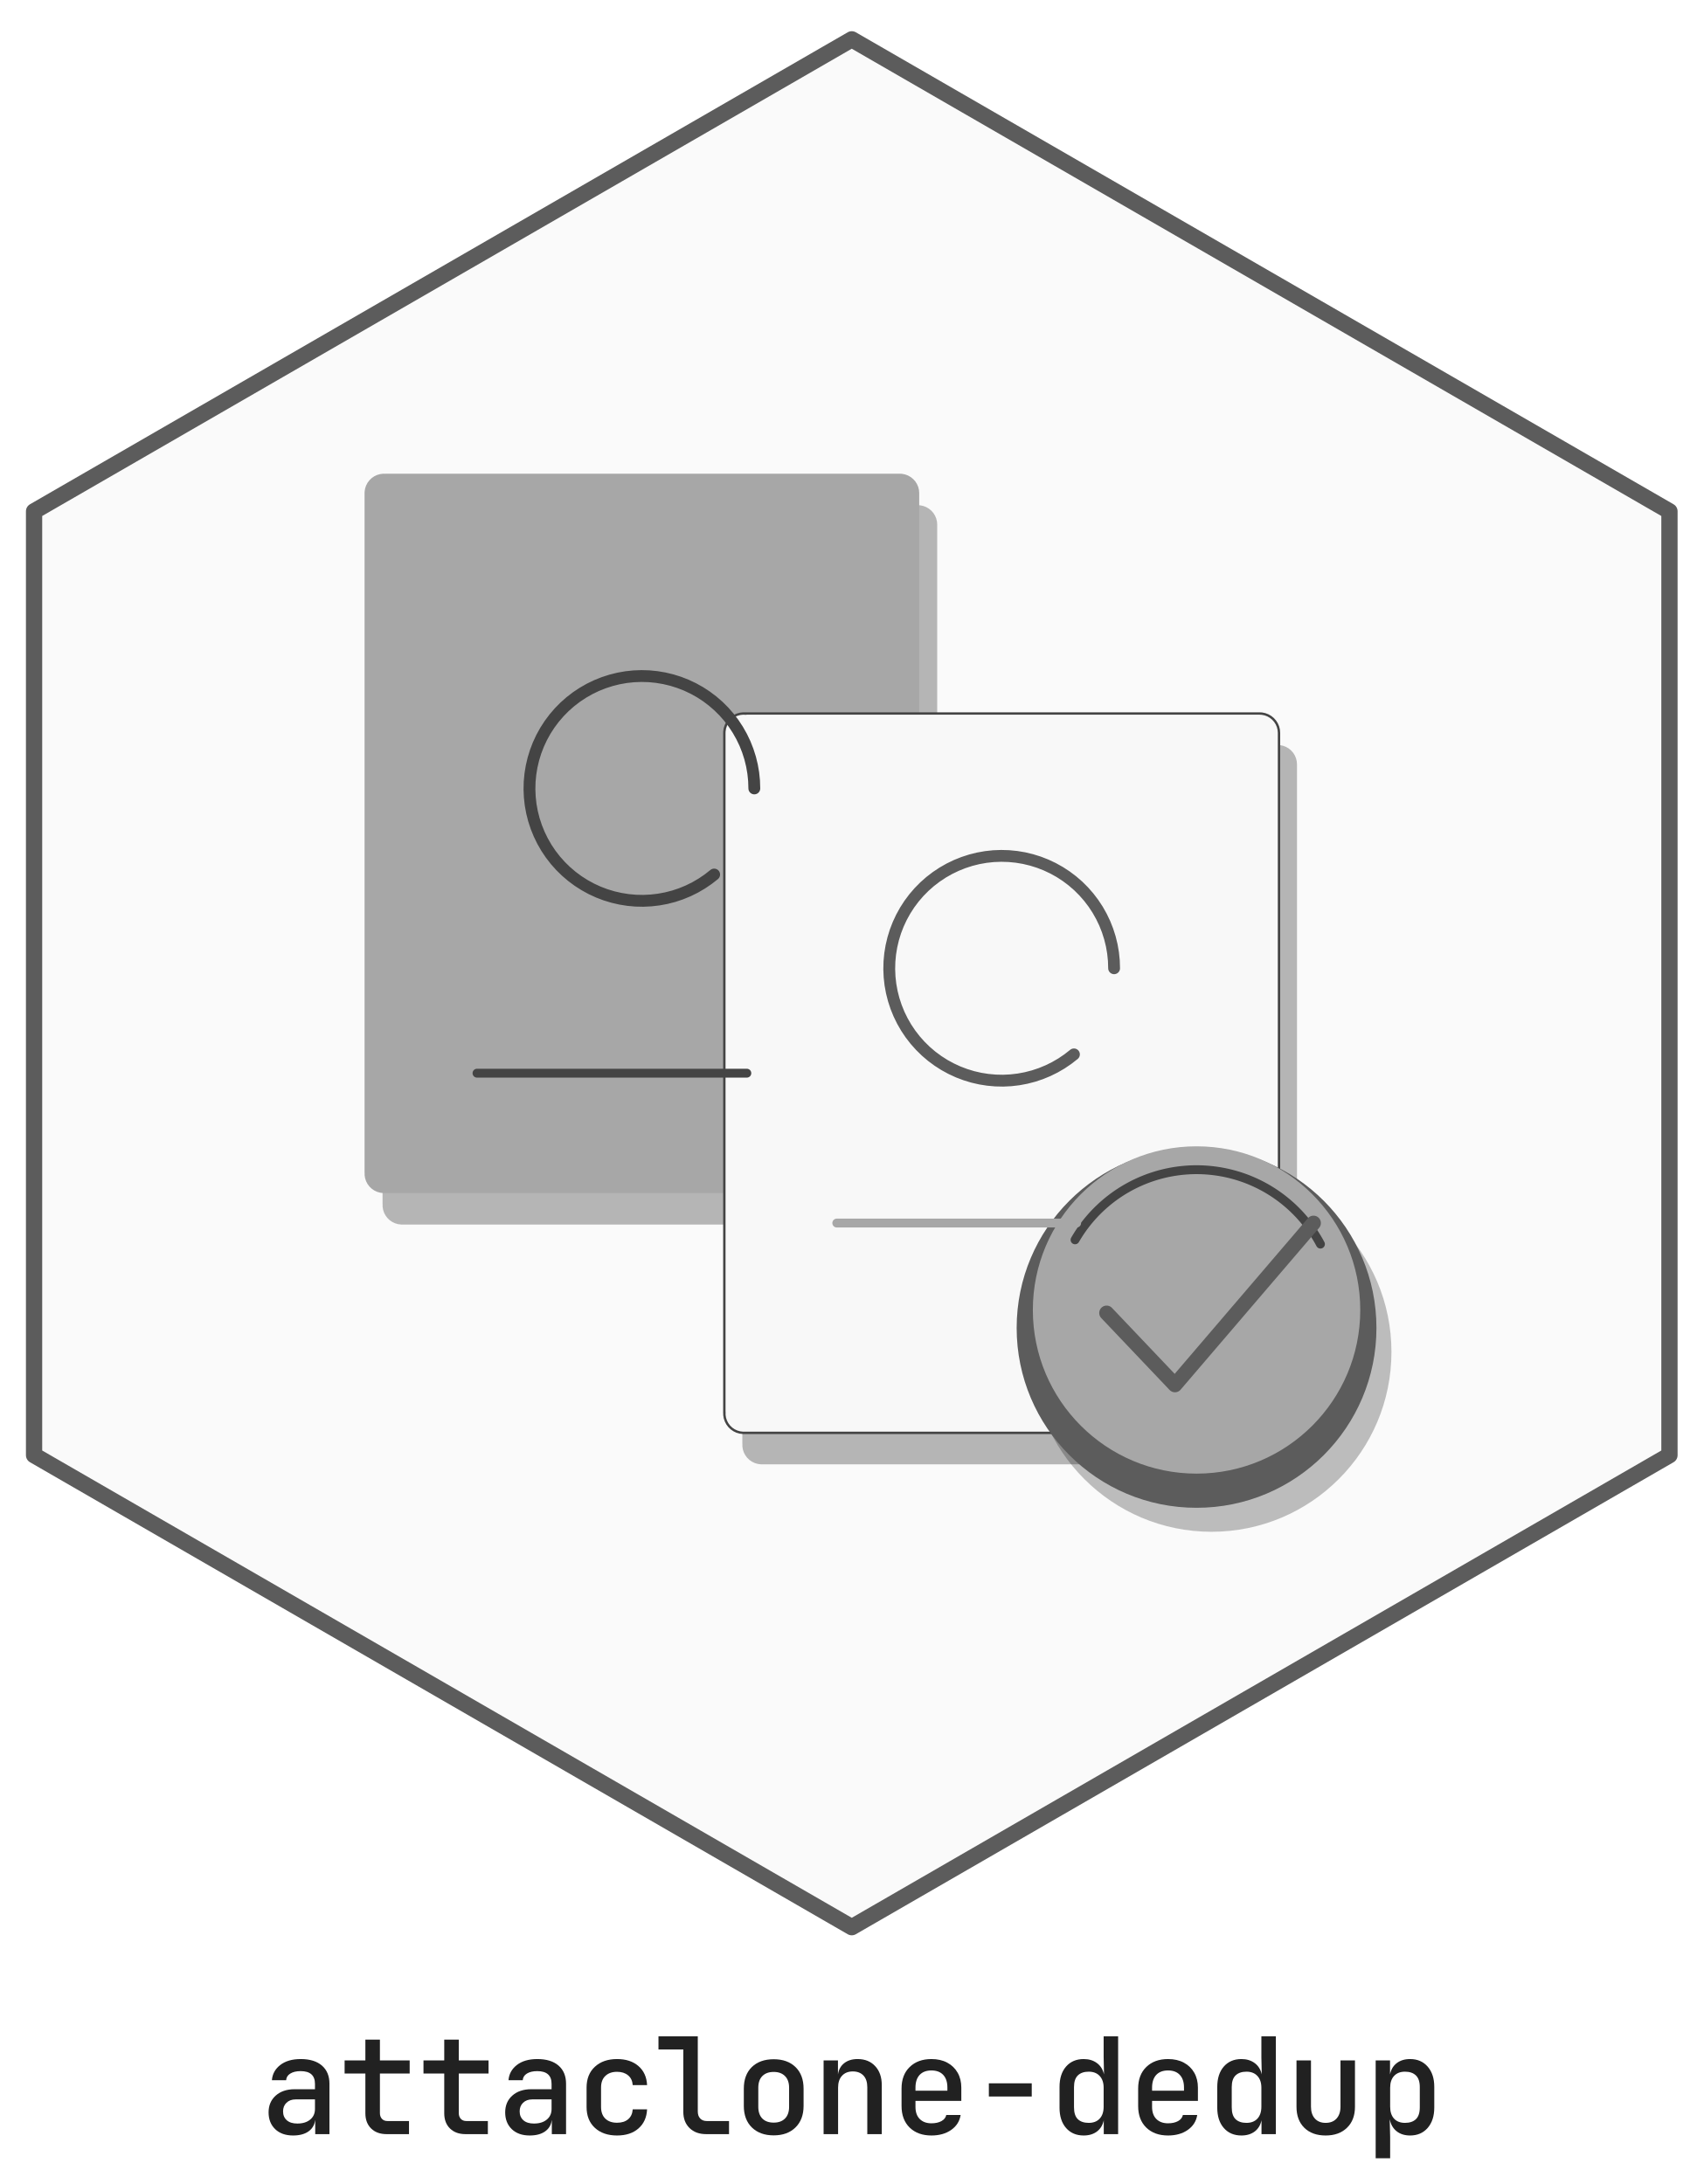
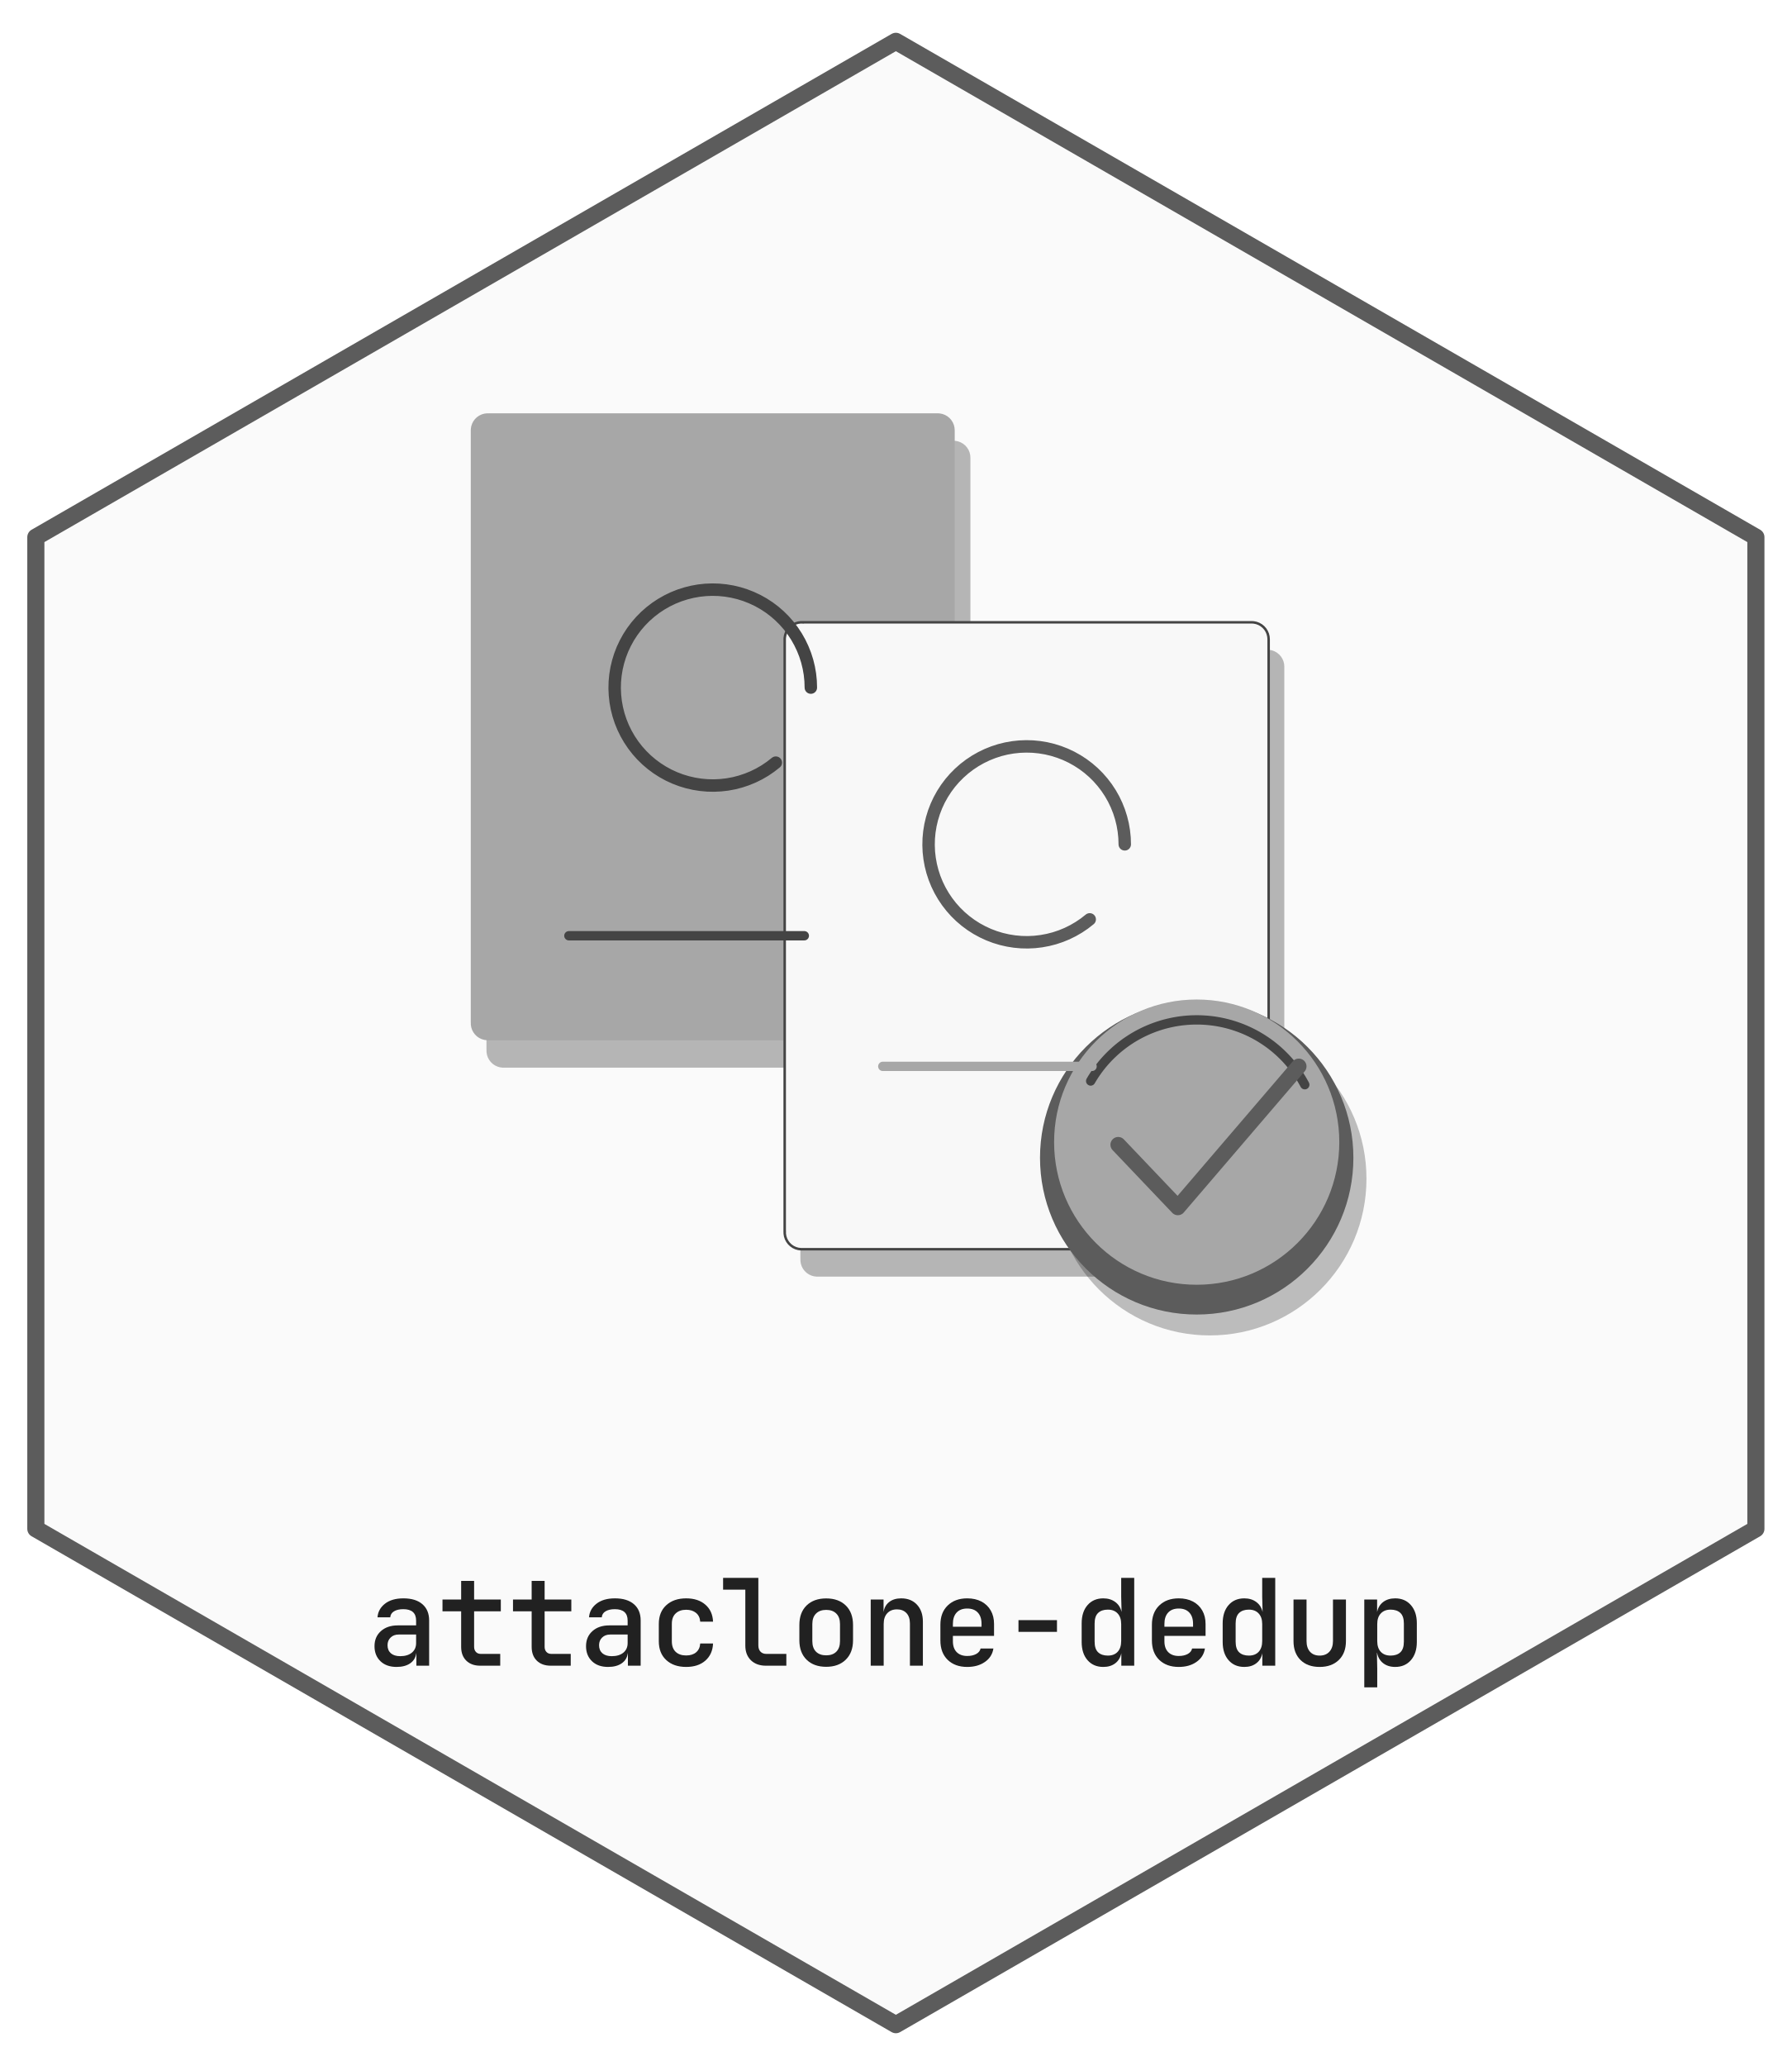
- <svg xmlns="http://www.w3.org/2000/svg" xmlns:xlink="http://www.w3.org/1999/xlink" width="432pt" height="554pt" viewBox="0 0 432 554">
+ <svg xmlns="http://www.w3.org/2000/svg" xmlns:xlink="http://www.w3.org/1999/xlink" width="432pt" height="498pt" viewBox="0 0 432 498">
  <defs>
    <g>
      <g id="glyph-0-0">
-         <path d="M 8.328 0.344 C 6.422 0.344 4.906 -0.191 3.781 -1.266 C 2.664 -2.348 2.109 -3.766 2.109 -5.516 C 2.109 -7.273 2.707 -8.691 3.906 -9.766 C 5.113 -10.848 6.711 -11.391 8.703 -11.391 L 13.875 -11.391 L 13.875 -12.75 C 13.875 -14.906 12.66 -15.984 10.234 -15.984 C 9.148 -15.984 8.273 -15.773 7.609 -15.359 C 6.953 -14.953 6.602 -14.391 6.562 -13.672 L 2.953 -13.672 C 3.066 -15.234 3.77 -16.52 5.062 -17.531 C 6.352 -18.539 8.086 -19.047 10.266 -19.047 C 12.578 -19.047 14.367 -18.492 15.641 -17.391 C 16.91 -16.285 17.547 -14.75 17.547 -12.781 L 17.547 0 L 13.938 0 L 13.938 -3.5 L 13.906 -3.5 C 13.75 -2.301 13.18 -1.359 12.203 -0.672 C 11.234 0.004 9.941 0.344 8.328 0.344 Z M 9.391 -2.688 C 10.766 -2.688 11.852 -3.02 12.656 -3.688 C 13.469 -4.352 13.875 -5.254 13.875 -6.391 L 13.875 -8.812 L 8.969 -8.812 C 8 -8.812 7.223 -8.523 6.641 -7.953 C 6.066 -7.391 5.781 -6.664 5.781 -5.781 C 5.781 -4.832 6.098 -4.078 6.734 -3.516 C 7.367 -2.961 8.254 -2.688 9.391 -2.688 Z M 9.391 -2.688 " />
+         <path d="M 7.109 0.297 C 5.484 0.297 4.191 -0.16 3.234 -1.078 C 2.273 -2.004 1.797 -3.211 1.797 -4.703 C 1.797 -6.203 2.305 -7.41 3.328 -8.328 C 4.359 -9.254 5.723 -9.719 7.422 -9.719 L 11.828 -9.719 L 11.828 -10.875 C 11.828 -12.707 10.797 -13.625 8.734 -13.625 C 7.805 -13.625 7.062 -13.453 6.5 -13.109 C 5.938 -12.766 5.633 -12.281 5.594 -11.656 L 2.516 -11.656 C 2.617 -12.988 3.219 -14.082 4.312 -14.938 C 5.414 -15.801 6.898 -16.234 8.766 -16.234 C 10.734 -16.234 12.258 -15.766 13.344 -14.828 C 14.426 -13.891 14.969 -12.582 14.969 -10.906 L 14.969 0 L 11.891 0 L 11.891 -2.984 L 11.859 -2.984 C 11.723 -1.961 11.238 -1.16 10.406 -0.578 C 9.57 0.004 8.473 0.297 7.109 0.297 Z M 8 -2.297 C 9.176 -2.297 10.109 -2.578 10.797 -3.141 C 11.484 -3.711 11.828 -4.484 11.828 -5.453 L 11.828 -7.516 L 7.656 -7.516 C 6.82 -7.516 6.16 -7.27 5.672 -6.781 C 5.18 -6.301 4.938 -5.688 4.938 -4.938 C 4.938 -4.125 5.203 -3.477 5.734 -3 C 6.273 -2.531 7.031 -2.297 8 -2.297 Z M 8 -2.297 " />
      </g>
      <g id="glyph-0-1">
-         <path d="M 12.062 0 C 10.414 0 9.102 -0.473 8.125 -1.422 C 7.145 -2.379 6.656 -3.672 6.656 -5.297 L 6.656 -15.375 L 1.391 -15.375 L 1.391 -18.703 L 6.656 -18.703 L 6.656 -23.969 L 10.344 -23.969 L 10.344 -18.703 L 17.891 -18.703 L 17.891 -15.375 L 10.344 -15.375 L 10.344 -5.344 C 10.344 -4.75 10.508 -4.266 10.844 -3.891 C 11.188 -3.516 11.648 -3.328 12.234 -3.328 L 17.719 -3.328 L 17.719 0 Z M 12.062 0 " />
+         <path d="M 10.297 0 C 8.879 0 7.754 -0.406 6.922 -1.219 C 6.098 -2.031 5.688 -3.133 5.688 -4.531 L 5.688 -13.109 L 1.188 -13.109 L 1.188 -15.953 L 5.688 -15.953 L 5.688 -20.438 L 8.812 -20.438 L 8.812 -15.953 L 15.25 -15.953 L 15.25 -13.109 L 8.812 -13.109 L 8.812 -4.547 C 8.812 -4.047 8.957 -3.633 9.25 -3.312 C 9.539 -3 9.938 -2.844 10.438 -2.844 L 15.109 -2.844 L 15.109 0 Z M 10.297 0 " />
      </g>
      <g id="glyph-0-2">
-         <path d="M 10.469 0.344 C 8.133 0.344 6.266 -0.301 4.859 -1.594 C 3.453 -2.883 2.75 -4.656 2.75 -6.906 L 2.75 -11.797 C 2.75 -14.035 3.453 -15.801 4.859 -17.094 C 6.266 -18.395 8.133 -19.047 10.469 -19.047 C 12.738 -19.047 14.551 -18.453 15.906 -17.266 C 17.27 -16.086 18 -14.477 18.094 -12.438 L 14.453 -12.438 C 14.379 -13.508 13.984 -14.336 13.266 -14.922 C 12.555 -15.516 11.625 -15.812 10.469 -15.812 C 9.227 -15.812 8.242 -15.461 7.516 -14.766 C 6.785 -14.078 6.422 -13.098 6.422 -11.828 L 6.422 -6.906 C 6.422 -5.613 6.785 -4.617 7.516 -3.922 C 8.242 -3.234 9.227 -2.891 10.469 -2.891 C 11.645 -2.891 12.582 -3.18 13.281 -3.766 C 13.988 -4.359 14.379 -5.203 14.453 -6.297 L 18.094 -6.297 C 18 -4.254 17.27 -2.633 15.906 -1.438 C 14.551 -0.25 12.738 0.344 10.469 0.344 Z M 10.469 0.344 " />
+         <path d="M 8.938 0.297 C 6.938 0.297 5.336 -0.254 4.141 -1.359 C 2.941 -2.461 2.344 -3.973 2.344 -5.891 L 2.344 -10.062 C 2.344 -11.977 2.941 -13.484 4.141 -14.578 C 5.336 -15.68 6.938 -16.234 8.938 -16.234 C 10.863 -16.234 12.406 -15.727 13.562 -14.719 C 14.727 -13.719 15.348 -12.348 15.422 -10.609 L 12.328 -10.609 C 12.266 -11.523 11.926 -12.234 11.312 -12.734 C 10.707 -13.234 9.914 -13.484 8.938 -13.484 C 7.875 -13.484 7.031 -13.188 6.406 -12.594 C 5.789 -12.008 5.484 -11.176 5.484 -10.094 L 5.484 -5.891 C 5.484 -4.785 5.789 -3.938 6.406 -3.344 C 7.031 -2.758 7.875 -2.469 8.938 -2.469 C 9.938 -2.469 10.734 -2.719 11.328 -3.219 C 11.93 -3.719 12.266 -4.43 12.328 -5.359 L 15.422 -5.359 C 15.348 -3.617 14.727 -2.238 13.562 -1.219 C 12.406 -0.207 10.863 0.297 8.938 0.297 Z M 8.938 0.297 " />
      </g>
      <g id="glyph-0-3">
-         <path d="M 13.094 0 C 11.32 0 9.91 -0.516 8.859 -1.547 C 7.805 -2.578 7.281 -3.953 7.281 -5.672 L 7.281 -21.484 L 0.984 -21.484 L 0.984 -24.812 L 10.953 -24.812 L 10.953 -5.75 C 10.953 -5 11.156 -4.406 11.562 -3.969 C 11.969 -3.539 12.52 -3.328 13.219 -3.328 L 18.875 -3.328 L 18.875 0 Z M 13.094 0 " />
+         <path d="M 11.172 0 C 9.66 0 8.453 -0.438 7.547 -1.312 C 6.648 -2.195 6.203 -3.375 6.203 -4.844 L 6.203 -18.328 L 0.844 -18.328 L 0.844 -21.172 L 9.344 -21.172 L 9.344 -4.906 C 9.344 -4.258 9.516 -3.754 9.859 -3.391 C 10.203 -3.023 10.676 -2.844 11.281 -2.844 L 16.094 -2.844 L 16.094 0 Z M 11.172 0 " />
      </g>
      <g id="glyph-0-4">
-         <path d="M 10.203 0.312 C 7.891 0.312 6.047 -0.352 4.672 -1.688 C 3.305 -3.031 2.625 -4.859 2.625 -7.172 L 2.625 -11.531 C 2.625 -13.863 3.301 -15.691 4.656 -17.016 C 6.02 -18.336 7.867 -19 10.203 -19 C 12.535 -19 14.379 -18.336 15.734 -17.016 C 17.098 -15.691 17.781 -13.863 17.781 -11.531 L 17.781 -7.172 C 17.781 -4.859 17.094 -3.031 15.719 -1.688 C 14.352 -0.352 12.516 0.312 10.203 0.312 Z M 10.203 -2.922 C 11.422 -2.922 12.375 -3.266 13.062 -3.953 C 13.758 -4.648 14.109 -5.645 14.109 -6.938 L 14.109 -11.766 C 14.109 -13.055 13.758 -14.047 13.062 -14.734 C 12.375 -15.43 11.422 -15.781 10.203 -15.781 C 8.973 -15.781 8.016 -15.43 7.328 -14.734 C 6.641 -14.047 6.297 -13.055 6.297 -11.766 L 6.297 -6.938 C 6.297 -5.645 6.641 -4.648 7.328 -3.953 C 8.016 -3.266 8.973 -2.922 10.203 -2.922 Z M 10.203 -2.922 " />
+         <path d="M 8.703 0.266 C 6.723 0.266 5.148 -0.301 3.984 -1.438 C 2.816 -2.582 2.234 -4.145 2.234 -6.125 L 2.234 -9.828 C 2.234 -11.816 2.812 -13.379 3.969 -14.516 C 5.133 -15.648 6.711 -16.219 8.703 -16.219 C 10.691 -16.219 12.266 -15.648 13.422 -14.516 C 14.586 -13.379 15.172 -11.816 15.172 -9.828 L 15.172 -6.125 C 15.172 -4.145 14.582 -2.582 13.406 -1.438 C 12.238 -0.301 10.672 0.266 8.703 0.266 Z M 8.703 -2.5 C 9.742 -2.5 10.555 -2.789 11.141 -3.375 C 11.734 -3.969 12.031 -4.816 12.031 -5.922 L 12.031 -10.031 C 12.031 -11.133 11.734 -11.977 11.141 -12.562 C 10.555 -13.156 9.742 -13.453 8.703 -13.453 C 7.66 -13.453 6.844 -13.156 6.25 -12.562 C 5.656 -11.977 5.359 -11.133 5.359 -10.031 L 5.359 -5.922 C 5.359 -4.816 5.656 -3.969 6.25 -3.375 C 6.844 -2.789 7.66 -2.5 8.703 -2.5 Z M 8.703 -2.5 " />
      </g>
      <g id="glyph-0-5">
-         <path d="M 2.859 0 L 2.859 -18.703 L 6.5 -18.703 L 6.5 -15.125 C 6.676 -16.352 7.203 -17.312 8.078 -18 C 8.953 -18.695 10.086 -19.047 11.484 -19.047 C 13.348 -19.047 14.832 -18.445 15.938 -17.25 C 17.051 -16.062 17.609 -14.457 17.609 -12.438 L 17.609 0 L 13.938 0 L 13.938 -11.906 C 13.938 -13.195 13.609 -14.188 12.953 -14.875 C 12.297 -15.562 11.398 -15.906 10.266 -15.906 C 9.109 -15.906 8.195 -15.539 7.531 -14.812 C 6.863 -14.094 6.531 -13.086 6.531 -11.797 L 6.531 0 Z M 2.859 0 " />
+         <path d="M 2.438 0 L 2.438 -15.953 L 5.531 -15.953 L 5.531 -12.906 C 5.688 -13.945 6.133 -14.758 6.875 -15.344 C 7.625 -15.938 8.598 -16.234 9.797 -16.234 C 11.391 -16.234 12.656 -15.723 13.594 -14.703 C 14.539 -13.691 15.016 -12.328 15.016 -10.609 L 15.016 0 L 11.891 0 L 11.891 -10.156 C 11.891 -11.25 11.609 -12.094 11.047 -12.688 C 10.484 -13.281 9.723 -13.578 8.766 -13.578 C 7.773 -13.578 6.992 -13.266 6.422 -12.641 C 5.848 -12.023 5.562 -11.164 5.562 -10.062 L 5.562 0 Z M 2.438 0 " />
      </g>
      <g id="glyph-0-6">
-         <path d="M 10.203 0.344 C 7.91 0.344 6.07 -0.32 4.688 -1.656 C 3.312 -3 2.625 -4.828 2.625 -7.141 L 2.625 -11.562 C 2.625 -13.875 3.312 -15.695 4.688 -17.031 C 6.07 -18.375 7.91 -19.047 10.203 -19.047 C 11.742 -19.047 13.078 -18.742 14.203 -18.141 C 15.336 -17.535 16.219 -16.688 16.844 -15.594 C 17.469 -14.508 17.781 -13.242 17.781 -11.797 L 17.781 -8.438 L 6.156 -8.438 L 6.156 -6.906 C 6.156 -5.594 6.516 -4.57 7.234 -3.844 C 7.961 -3.113 8.953 -2.75 10.203 -2.75 C 11.223 -2.75 12.07 -2.938 12.75 -3.312 C 13.426 -3.688 13.832 -4.203 13.969 -4.859 L 17.609 -4.859 C 17.359 -3.273 16.555 -2.008 15.203 -1.062 C 13.859 -0.125 12.191 0.344 10.203 0.344 Z M 6.156 -11.797 L 6.156 -11.016 L 14.25 -11.016 L 14.25 -11.828 C 14.25 -13.211 13.895 -14.281 13.188 -15.031 C 12.488 -15.781 11.492 -16.156 10.203 -16.156 C 8.91 -16.156 7.91 -15.773 7.203 -15.016 C 6.504 -14.254 6.156 -13.18 6.156 -11.797 Z M 6.156 -11.797 " />
+         <path d="M 8.703 0.297 C 6.742 0.297 5.176 -0.27 4 -1.406 C 2.82 -2.551 2.234 -4.113 2.234 -6.094 L 2.234 -9.859 C 2.234 -11.828 2.82 -13.379 4 -14.516 C 5.176 -15.66 6.742 -16.234 8.703 -16.234 C 10.016 -16.234 11.156 -15.977 12.125 -15.469 C 13.094 -14.957 13.844 -14.238 14.375 -13.312 C 14.906 -12.383 15.172 -11.301 15.172 -10.062 L 15.172 -7.188 L 5.25 -7.188 L 5.25 -5.891 C 5.25 -4.766 5.555 -3.891 6.172 -3.266 C 6.797 -2.648 7.641 -2.344 8.703 -2.344 C 9.566 -2.344 10.289 -2.504 10.875 -2.828 C 11.457 -3.148 11.805 -3.586 11.922 -4.141 L 15.016 -4.141 C 14.805 -2.785 14.125 -1.707 12.969 -0.906 C 11.82 -0.102 10.398 0.297 8.703 0.297 Z M 5.25 -10.062 L 5.25 -9.391 L 12.156 -9.391 L 12.156 -10.094 C 12.156 -11.27 11.852 -12.176 11.25 -12.812 C 10.656 -13.457 9.805 -13.781 8.703 -13.781 C 7.598 -13.781 6.742 -13.453 6.141 -12.797 C 5.547 -12.148 5.25 -11.238 5.25 -10.062 Z M 5.25 -10.062 " />
      </g>
      <g id="glyph-0-7">
-         <path d="M 4.766 -9.547 L 4.766 -12.891 L 15.641 -12.891 L 15.641 -9.547 Z M 4.766 -9.547 " />
+         <path d="M 4.062 -8.156 L 4.062 -10.984 L 13.344 -10.984 L 13.344 -8.156 Z M 4.062 -8.156 " />
      </g>
      <g id="glyph-0-8">
-         <path d="M 8.812 0.344 C 6.945 0.344 5.457 -0.289 4.344 -1.562 C 3.238 -2.832 2.688 -4.547 2.688 -6.703 L 2.688 -11.969 C 2.688 -14.145 3.238 -15.867 4.344 -17.141 C 5.457 -18.41 6.945 -19.047 8.812 -19.047 C 10.145 -19.047 11.27 -18.703 12.188 -18.016 C 13.102 -17.336 13.695 -16.383 13.969 -15.156 L 13.875 -19.484 L 13.875 -24.812 L 17.547 -24.812 L 17.547 0 L 13.906 0 L 13.906 -3.531 C 13.656 -2.312 13.082 -1.359 12.188 -0.672 C 11.289 0.004 10.164 0.344 8.812 0.344 Z M 10.094 -2.859 C 11.27 -2.859 12.191 -3.211 12.859 -3.922 C 13.535 -4.641 13.875 -5.656 13.875 -6.969 L 13.875 -11.766 C 13.875 -13.055 13.535 -14.055 12.859 -14.766 C 12.191 -15.484 11.27 -15.844 10.094 -15.844 C 8.914 -15.844 8 -15.531 7.344 -14.906 C 6.688 -14.281 6.359 -13.289 6.359 -11.938 L 6.359 -6.797 C 6.359 -5.41 6.688 -4.406 7.344 -3.781 C 8 -3.164 8.914 -2.859 10.094 -2.859 Z M 10.094 -2.859 " />
+         <path d="M 7.516 0.297 C 5.93 0.297 4.664 -0.242 3.719 -1.328 C 2.77 -2.41 2.297 -3.875 2.297 -5.719 L 2.297 -10.203 C 2.297 -12.055 2.77 -13.523 3.719 -14.609 C 4.664 -15.691 5.93 -16.234 7.516 -16.234 C 8.648 -16.234 9.609 -15.941 10.391 -15.359 C 11.18 -14.785 11.691 -13.977 11.922 -12.938 L 11.828 -16.609 L 11.828 -21.172 L 14.969 -21.172 L 14.969 0 L 11.859 0 L 11.859 -3.016 C 11.648 -1.973 11.16 -1.16 10.391 -0.578 C 9.629 0.004 8.672 0.297 7.516 0.297 Z M 8.609 -2.438 C 9.617 -2.438 10.406 -2.738 10.969 -3.344 C 11.539 -3.957 11.828 -4.82 11.828 -5.938 L 11.828 -10.031 C 11.828 -11.133 11.539 -11.988 10.969 -12.594 C 10.406 -13.207 9.617 -13.516 8.609 -13.516 C 7.609 -13.516 6.828 -13.25 6.266 -12.719 C 5.703 -12.188 5.422 -11.336 5.422 -10.172 L 5.422 -5.797 C 5.422 -4.617 5.703 -3.766 6.266 -3.234 C 6.828 -2.703 7.609 -2.438 8.609 -2.438 Z M 8.609 -2.438 " />
      </g>
      <g id="glyph-0-9">
-         <path d="M 10.172 0.344 C 7.898 0.344 6.098 -0.305 4.766 -1.609 C 3.441 -2.91 2.781 -4.688 2.781 -6.938 L 2.781 -18.703 L 6.453 -18.703 L 6.453 -6.969 C 6.453 -5.695 6.781 -4.691 7.438 -3.953 C 8.102 -3.223 9.016 -2.859 10.172 -2.859 C 11.348 -2.859 12.27 -3.223 12.938 -3.953 C 13.602 -4.691 13.938 -5.695 13.938 -6.969 L 13.938 -18.703 L 17.609 -18.703 L 17.609 -6.938 C 17.609 -4.688 16.93 -2.91 15.578 -1.609 C 14.234 -0.305 12.43 0.344 10.172 0.344 Z M 10.172 0.344 " />
+         <path d="M 8.672 0.297 C 6.734 0.297 5.195 -0.258 4.062 -1.375 C 2.938 -2.488 2.375 -4.004 2.375 -5.922 L 2.375 -15.953 L 5.516 -15.953 L 5.516 -5.938 C 5.516 -4.863 5.789 -4.008 6.344 -3.375 C 6.906 -2.75 7.68 -2.438 8.672 -2.438 C 9.672 -2.438 10.457 -2.75 11.031 -3.375 C 11.602 -4.008 11.891 -4.863 11.891 -5.938 L 11.891 -15.953 L 15.016 -15.953 L 15.016 -5.922 C 15.016 -4.004 14.441 -2.488 13.297 -1.375 C 12.148 -0.258 10.609 0.297 8.672 0.297 Z M 8.672 0.297 " />
      </g>
      <g id="glyph-0-10">
-         <path d="M 2.859 6.125 L 2.859 -18.703 L 6.5 -18.703 L 6.5 -15.156 C 6.75 -16.383 7.316 -17.336 8.203 -18.016 C 9.098 -18.703 10.227 -19.047 11.594 -19.047 C 13.445 -19.047 14.93 -18.406 16.047 -17.125 C 17.16 -15.844 17.719 -14.133 17.719 -12 L 17.719 -6.734 C 17.719 -4.578 17.16 -2.859 16.047 -1.578 C 14.93 -0.297 13.445 0.344 11.594 0.344 C 10.227 0.344 9.094 -0.008 8.188 -0.719 C 7.281 -1.438 6.703 -2.422 6.453 -3.672 L 6.422 -3.672 L 6.531 0.781 L 6.531 6.125 Z M 10.297 -2.859 C 11.473 -2.859 12.391 -3.164 13.047 -3.781 C 13.711 -4.406 14.047 -5.41 14.047 -6.797 L 14.047 -11.938 C 14.047 -13.289 13.711 -14.281 13.047 -14.906 C 12.391 -15.531 11.473 -15.844 10.297 -15.844 C 9.117 -15.844 8.195 -15.484 7.531 -14.766 C 6.863 -14.055 6.531 -13.055 6.531 -11.766 L 6.531 -6.969 C 6.531 -5.656 6.863 -4.641 7.531 -3.922 C 8.195 -3.211 9.117 -2.859 10.297 -2.859 Z M 10.297 -2.859 " />
+         <path d="M 2.438 5.219 L 2.438 -15.953 L 5.531 -15.953 L 5.531 -12.938 C 5.75 -13.977 6.238 -14.785 7 -15.359 C 7.77 -15.941 8.734 -16.234 9.891 -16.234 C 11.473 -16.234 12.738 -15.688 13.688 -14.594 C 14.633 -13.508 15.109 -12.055 15.109 -10.234 L 15.109 -5.734 C 15.109 -3.898 14.633 -2.438 13.688 -1.344 C 12.738 -0.25 11.473 0.297 9.891 0.297 C 8.734 0.297 7.766 -0.004 6.984 -0.609 C 6.211 -1.223 5.723 -2.062 5.516 -3.125 L 5.484 -3.125 L 5.562 0.672 L 5.562 5.219 Z M 8.781 -2.438 C 9.789 -2.438 10.578 -2.703 11.141 -3.234 C 11.703 -3.766 11.984 -4.617 11.984 -5.797 L 11.984 -10.172 C 11.984 -11.336 11.703 -12.188 11.141 -12.719 C 10.578 -13.25 9.789 -13.516 8.781 -13.516 C 7.781 -13.516 6.992 -13.207 6.422 -12.594 C 5.848 -11.988 5.562 -11.133 5.562 -10.031 L 5.562 -5.938 C 5.562 -4.82 5.848 -3.957 6.422 -3.344 C 6.992 -2.738 7.781 -2.438 8.781 -2.438 Z M 8.781 -2.438 " />
      </g>
    </g>
  </defs>
-   <path fill-rule="nonzero" fill="rgb(98.039%, 98.039%, 98.039%)" fill-opacity="1" stroke-width="4.125" stroke-linecap="round" stroke-linejoin="round" stroke="rgb(36.078%, 36.078%, 36.078%)" stroke-opacity="1" stroke-miterlimit="10" d="M 216 9.977 L 423.359 129.695 L 423.359 369.133 L 216 488.855 L 8.641 369.133 L 8.641 129.695 Z M 216 9.977 " />
-   <path fill-rule="nonzero" fill="rgb(1.961%, 1.961%, 1.961%)" fill-opacity="0.278" d="M 101.934 310.621 L 232.746 310.621 L 232.547 310.617 L 233.34 310.586 L 234.117 310.426 L 234.855 310.145 L 235.543 309.75 L 236.156 309.25 L 236.684 308.656 L 237.105 307.984 L 237.414 307.258 L 237.605 306.488 L 237.668 305.699 L 237.668 133.066 L 237.605 132.277 L 237.414 131.508 L 237.105 130.781 L 236.684 130.109 L 236.156 129.516 L 235.543 129.016 L 234.855 128.621 L 234.117 128.34 L 233.34 128.18 L 232.746 128.145 L 101.934 128.145 L 102.527 128.18 L 101.734 128.148 L 100.949 128.242 L 100.188 128.465 L 99.473 128.805 L 98.82 129.254 L 98.246 129.805 L 97.773 130.438 L 97.402 131.137 L 97.152 131.891 L 97.027 132.672 L 97.012 133.066 L 97.012 305.699 L 97.027 305.301 L 97.027 306.094 L 97.152 306.875 L 97.402 307.629 L 97.773 308.328 L 98.246 308.961 L 98.82 309.512 L 99.473 309.961 L 100.188 310.301 L 100.949 310.523 L 101.734 310.617 Z M 101.934 310.621 " />
-   <path fill-rule="nonzero" fill="rgb(65.49%, 65.49%, 65.49%)" fill-opacity="1" d="M 97.371 302.637 L 228.184 302.637 L 227.984 302.633 L 228.777 302.602 L 229.555 302.441 L 230.293 302.164 L 230.98 301.766 L 231.594 301.266 L 232.121 300.672 L 232.543 300.004 L 232.855 299.273 L 233.043 298.504 L 233.105 297.715 L 233.105 125.086 L 233.043 124.293 L 232.855 123.523 L 232.543 122.797 L 232.121 122.125 L 231.594 121.535 L 230.98 121.031 L 230.293 120.637 L 229.555 120.355 L 228.777 120.195 L 228.184 120.16 L 97.371 120.16 L 97.965 120.195 L 97.172 120.164 L 96.387 120.262 L 95.625 120.48 L 94.91 120.82 L 94.258 121.27 L 93.688 121.82 L 93.211 122.453 L 92.844 123.156 L 92.59 123.906 L 92.465 124.688 L 92.449 125.086 L 92.449 297.715 L 92.465 297.32 L 92.465 298.109 L 92.59 298.895 L 92.844 299.645 L 93.211 300.348 L 93.688 300.98 L 94.258 301.527 L 94.91 301.977 L 95.625 302.316 L 96.387 302.539 L 97.172 302.633 Z M 97.371 302.637 " />
-   <path fill-rule="nonzero" fill="rgb(1.961%, 1.961%, 1.961%)" fill-opacity="0.278" d="M 193.172 371.445 L 323.984 371.445 L 323.785 371.441 L 324.578 371.41 L 325.355 371.254 L 326.094 370.973 L 326.781 370.574 L 327.395 370.074 L 327.922 369.48 L 328.344 368.812 L 328.652 368.082 L 328.844 367.312 L 328.906 366.523 L 328.906 193.895 L 328.844 193.102 L 328.652 192.332 L 328.344 191.605 L 327.922 190.934 L 327.395 190.344 L 326.781 189.84 L 326.094 189.445 L 325.355 189.164 L 324.578 189.004 L 323.984 188.969 L 193.172 188.969 L 193.766 189.004 L 192.973 188.973 L 192.188 189.07 L 191.426 189.289 L 190.711 189.629 L 190.059 190.078 L 189.488 190.629 L 189.012 191.262 L 188.641 191.965 L 188.391 192.715 L 188.266 193.496 L 188.25 193.895 L 188.25 366.523 L 188.266 366.129 L 188.266 366.918 L 188.391 367.703 L 188.641 368.453 L 189.012 369.156 L 189.488 369.789 L 190.059 370.336 L 190.711 370.789 L 191.426 371.125 L 192.188 371.348 L 192.973 371.441 Z M 193.172 371.445 " />
-   <path fill-rule="nonzero" fill="rgb(97.255%, 97.255%, 97.255%)" fill-opacity="1" stroke-width="0.6" stroke-linecap="round" stroke-linejoin="round" stroke="rgb(26.667%, 26.667%, 26.667%)" stroke-opacity="1" stroke-miterlimit="10" d="M 188.609 363.465 L 319.422 363.465 L 319.223 363.461 L 320.016 363.426 L 320.793 363.27 L 321.531 362.988 L 322.219 362.594 L 322.832 362.09 L 323.359 361.496 L 323.781 360.828 L 324.094 360.098 L 324.281 359.328 L 324.344 358.539 L 324.344 185.91 L 324.281 185.121 L 324.094 184.352 L 323.781 183.621 L 323.359 182.953 L 322.832 182.359 L 322.219 181.859 L 321.531 181.461 L 320.793 181.18 L 320.016 181.023 L 319.422 180.988 L 188.609 180.988 L 189.203 181.023 L 188.41 180.992 L 187.625 181.086 L 186.863 181.305 L 186.148 181.645 L 185.496 182.098 L 184.926 182.645 L 184.449 183.277 L 184.082 183.98 L 183.828 184.73 L 183.703 185.512 L 183.688 185.91 L 183.688 358.539 L 183.703 358.145 L 183.703 358.938 L 183.828 359.719 L 184.082 360.469 L 184.449 361.172 L 184.926 361.805 L 185.496 362.355 L 186.148 362.805 L 186.863 363.145 L 187.625 363.363 L 188.41 363.461 Z M 188.609 363.465 " />
-   <path fill="none" stroke-width="3" stroke-linecap="round" stroke-linejoin="round" stroke="rgb(26.667%, 26.667%, 26.667%)" stroke-opacity="1" stroke-miterlimit="10" d="M 191.289 199.996 L 191.223 198.043 L 191.023 196.102 L 190.691 194.176 L 190.227 192.281 L 189.633 190.422 L 188.918 188.605 L 188.074 186.844 L 187.117 185.145 L 186.043 183.512 L 184.859 181.957 L 183.574 180.488 L 182.191 179.113 L 180.715 177.832 L 179.156 176.656 L 177.523 175.59 L 175.816 174.641 L 174.051 173.805 L 172.234 173.098 L 170.371 172.512 L 168.473 172.059 L 166.547 171.734 L 164.602 171.539 L 162.652 171.484 L 160.699 171.559 L 158.758 171.766 L 156.836 172.109 L 154.941 172.582 L 153.086 173.18 L 151.273 173.906 L 149.516 174.754 L 147.82 175.723 L 146.191 176.801 L 144.645 177.992 L 143.18 179.285 L 141.809 180.676 L 140.535 182.156 L 139.367 183.719 L 138.309 185.359 L 137.363 187.066 L 136.539 188.836 L 135.836 190.66 L 135.262 192.523 L 134.816 194.426 L 134.5 196.352 L 134.316 198.293 L 134.266 200.246 L 134.352 202.195 L 134.566 204.137 L 134.918 206.059 L 135.398 207.949 L 136.008 209.805 L 136.742 211.613 L 137.598 213.367 L 138.57 215.062 L 139.66 216.684 L 140.855 218.227 L 142.156 219.684 L 143.551 221.047 L 145.035 222.312 L 146.605 223.477 L 148.25 224.527 L 149.961 225.465 L 151.734 226.281 L 153.559 226.977 L 155.43 227.543 L 157.332 227.98 L 159.258 228.289 L 161.203 228.465 L 163.156 228.504 L 165.105 228.41 L 167.043 228.184 L 168.965 227.828 L 170.855 227.34 L 172.707 226.723 L 174.512 225.98 L 176.262 225.117 L 177.949 224.133 L 179.566 223.039 L 181.105 221.836 " />
-   <path fill="none" stroke-width="3" stroke-linecap="round" stroke-linejoin="round" stroke="rgb(36.078%, 36.078%, 36.078%)" stroke-opacity="1" stroke-miterlimit="10" d="M 282.527 245.613 L 282.461 243.664 L 282.262 241.719 L 281.93 239.797 L 281.465 237.898 L 280.871 236.039 L 280.156 234.223 L 279.312 232.461 L 278.355 230.762 L 277.281 229.133 L 276.098 227.578 L 274.812 226.109 L 273.43 224.73 L 271.953 223.453 L 270.395 222.277 L 268.762 221.211 L 267.055 220.258 L 265.289 219.426 L 263.473 218.715 L 261.609 218.133 L 259.711 217.676 L 257.785 217.352 L 255.84 217.16 L 253.891 217.102 L 251.938 217.176 L 249.996 217.387 L 248.074 217.727 L 246.18 218.199 L 244.324 218.801 L 242.512 219.527 L 240.754 220.375 L 239.059 221.34 L 237.43 222.422 L 235.883 223.609 L 234.418 224.902 L 233.047 226.293 L 231.773 227.773 L 230.605 229.336 L 229.547 230.977 L 228.602 232.688 L 227.777 234.457 L 227.074 236.277 L 226.5 238.145 L 226.055 240.043 L 225.738 241.969 L 225.555 243.914 L 225.504 245.867 L 225.59 247.816 L 225.805 249.758 L 226.156 251.676 L 226.637 253.57 L 227.246 255.426 L 227.98 257.234 L 228.836 258.988 L 229.809 260.68 L 230.898 262.301 L 232.094 263.844 L 233.395 265.301 L 234.789 266.668 L 236.273 267.934 L 237.844 269.094 L 239.488 270.148 L 241.199 271.082 L 242.973 271.902 L 244.801 272.594 L 246.668 273.164 L 248.57 273.602 L 250.496 273.906 L 252.441 274.082 L 254.395 274.125 L 256.344 274.031 L 258.285 273.805 L 260.203 273.445 L 262.094 272.957 L 263.945 272.34 L 265.75 271.598 L 267.5 270.734 L 269.188 269.754 L 270.805 268.656 L 272.344 267.457 " />
-   <path fill-rule="nonzero" fill="rgb(1.961%, 1.961%, 1.961%)" fill-opacity="0.251" d="M 352.859 342.934 C 352.859 368.129 332.434 388.555 307.238 388.555 C 282.043 388.555 261.621 368.129 261.621 342.934 C 261.621 317.738 282.043 297.316 307.238 297.316 C 332.434 297.316 352.859 317.738 352.859 342.934 " />
-   <path fill-rule="nonzero" fill="rgb(36.078%, 36.078%, 36.078%)" fill-opacity="1" d="M 349.055 336.852 C 349.055 362.047 328.633 382.473 303.438 382.473 C 278.242 382.473 257.816 362.047 257.816 336.852 C 257.816 311.656 278.242 291.234 303.438 291.234 C 328.633 291.234 349.055 311.656 349.055 336.852 " />
-   <path fill-rule="nonzero" fill="rgb(65.49%, 65.49%, 65.49%)" fill-opacity="1" d="M 344.949 332.289 C 344.949 355.219 326.363 373.805 303.438 373.805 C 280.508 373.805 261.922 355.219 261.922 332.289 C 261.922 309.363 280.508 290.777 303.438 290.777 C 326.363 290.777 344.949 309.363 344.949 332.289 " />
-   <path fill="none" stroke-width="2.25" stroke-linecap="round" stroke-linejoin="round" stroke="rgb(26.667%, 26.667%, 26.667%)" stroke-opacity="1" stroke-miterlimit="10" d="M 334.855 315.586 L 334.395 314.746 L 333.91 313.918 L 333.402 313.102 L 332.875 312.301 L 332.324 311.516 L 331.754 310.746 L 331.164 309.988 L 330.555 309.25 L 329.922 308.527 L 329.273 307.82 L 328.602 307.137 L 327.918 306.465 L 327.211 305.816 L 326.488 305.184 L 325.75 304.574 L 324.996 303.98 L 324.223 303.41 L 323.438 302.859 L 322.637 302.332 L 321.824 301.824 L 320.996 301.34 L 320.156 300.879 L 319.305 300.441 L 318.438 300.023 L 317.562 299.633 L 316.68 299.262 L 315.785 298.918 L 314.879 298.598 L 313.969 298.301 L 313.047 298.031 L 312.121 297.785 L 311.188 297.562 L 310.25 297.367 L 309.305 297.195 L 308.359 297.051 L 307.406 296.93 L 306.453 296.836 L 305.496 296.766 L 304.539 296.723 L 303.578 296.707 L 302.621 296.715 L 301.66 296.75 L 300.703 296.812 L 299.75 296.898 L 298.797 297.012 L 297.848 297.148 L 296.902 297.312 L 295.961 297.5 L 295.027 297.715 L 294.098 297.953 L 293.176 298.219 L 292.262 298.508 L 291.355 298.82 L 290.457 299.16 L 289.57 299.52 L 288.691 299.906 L 287.824 300.316 L 286.969 300.746 L 286.125 301.203 L 285.293 301.68 L 284.473 302.18 L 283.668 302.703 L 282.879 303.246 L 282.105 303.812 L 281.344 304.395 L 280.602 305 L 279.875 305.629 L 279.164 306.273 L 278.473 306.934 L 277.797 307.617 L 277.141 308.316 L 276.504 309.035 L 275.887 309.77 L 275.289 310.52 L 274.715 311.285 L 274.16 312.066 L 273.625 312.863 L 273.113 313.676 L 272.621 314.5 " />
-   <path fill="none" stroke-width="3.75" stroke-linecap="round" stroke-linejoin="round" stroke="rgb(36.078%, 36.078%, 36.078%)" stroke-opacity="1" stroke-miterlimit="10" d="M 280.629 333.051 L 297.961 351.297 L 333.09 310.242 " />
-   <path fill="none" stroke-width="2.25" stroke-linecap="round" stroke-linejoin="round" stroke="rgb(26.667%, 26.667%, 26.667%)" stroke-opacity="1" stroke-miterlimit="10" d="M 120.961 272.227 L 189.391 272.227 " />
-   <path fill="none" stroke-width="2.25" stroke-linecap="round" stroke-linejoin="round" stroke="rgb(65.49%, 65.49%, 65.49%)" stroke-opacity="1" stroke-miterlimit="10" d="M 212.199 310.242 L 273.023 310.242 " />
+   <path fill-rule="nonzero" fill="rgb(98.039%, 98.039%, 98.039%)" fill-opacity="1" stroke-width="4.125" stroke-linecap="round" stroke-linejoin="round" stroke="rgb(36.078%, 36.078%, 36.078%)" stroke-opacity="1" stroke-miterlimit="10" d="M 216 9.961 L 423.359 129.48 L 423.359 368.52 L 216 488.039 L 8.641 368.52 L 8.641 129.48 Z M 216 9.961 " />
+   <path fill-rule="nonzero" fill="rgb(1.961%, 1.961%, 1.961%)" fill-opacity="0.278" d="M 121.375 257.359 L 229.891 257.359 L 229.727 257.355 L 230.383 257.328 L 231.027 257.195 L 231.641 256.965 L 232.211 256.637 L 232.719 256.219 L 233.156 255.727 L 233.508 255.172 L 233.766 254.566 L 233.922 253.93 L 233.977 253.273 L 233.977 110.32 L 233.922 109.668 L 233.766 109.027 L 233.508 108.422 L 233.156 107.867 L 232.719 107.375 L 232.211 106.961 L 231.641 106.633 L 231.027 106.398 L 230.383 106.266 L 229.891 106.238 L 121.375 106.238 L 121.867 106.266 L 121.211 106.242 L 120.559 106.32 L 119.93 106.504 L 119.336 106.785 L 118.793 107.156 L 118.32 107.613 L 117.926 108.141 L 117.617 108.723 L 117.41 109.344 L 117.305 109.992 L 117.293 110.32 L 117.293 253.273 L 117.305 252.945 L 117.305 253.602 L 117.41 254.25 L 117.617 254.875 L 117.926 255.457 L 118.32 255.984 L 118.793 256.438 L 119.336 256.812 L 119.93 257.094 L 120.559 257.277 L 121.211 257.355 Z M 121.375 257.359 " />
+   <path fill-rule="nonzero" fill="rgb(65.49%, 65.49%, 65.49%)" fill-opacity="1" d="M 117.594 250.746 L 226.105 250.746 L 225.941 250.742 L 226.598 250.719 L 227.242 250.586 L 227.859 250.352 L 228.426 250.023 L 228.938 249.609 L 229.371 249.117 L 229.723 248.562 L 229.98 247.957 L 230.137 247.316 L 230.191 246.664 L 230.191 103.711 L 230.137 103.055 L 229.98 102.418 L 229.723 101.812 L 229.371 101.258 L 228.938 100.766 L 228.426 100.348 L 227.859 100.02 L 227.242 99.789 L 226.598 99.656 L 226.105 99.625 L 117.594 99.625 L 118.086 99.656 L 117.426 99.629 L 116.773 99.707 L 116.145 99.891 L 115.551 100.172 L 115.008 100.547 L 114.535 101 L 114.141 101.527 L 113.836 102.109 L 113.625 102.734 L 113.52 103.383 L 113.508 103.711 L 113.508 246.664 L 113.52 246.336 L 113.52 246.992 L 113.625 247.641 L 113.836 248.266 L 114.141 248.844 L 114.535 249.371 L 115.008 249.828 L 115.551 250.199 L 116.145 250.48 L 116.773 250.664 L 117.426 250.742 Z M 117.594 250.746 " />
+   <path fill-rule="nonzero" fill="rgb(1.961%, 1.961%, 1.961%)" fill-opacity="0.278" d="M 197.062 307.73 L 305.578 307.73 L 305.414 307.73 L 306.07 307.703 L 306.715 307.57 L 307.328 307.336 L 307.898 307.008 L 308.406 306.594 L 308.844 306.102 L 309.195 305.547 L 309.453 304.941 L 309.609 304.305 L 309.66 303.648 L 309.66 160.695 L 309.609 160.039 L 309.453 159.402 L 309.195 158.797 L 308.844 158.242 L 308.406 157.75 L 307.898 157.336 L 307.328 157.004 L 306.715 156.773 L 306.07 156.641 L 305.578 156.609 L 197.062 156.609 L 197.555 156.641 L 196.898 156.613 L 196.246 156.695 L 195.613 156.875 L 195.02 157.16 L 194.48 157.531 L 194.004 157.988 L 193.609 158.512 L 193.305 159.094 L 193.098 159.719 L 192.992 160.367 L 192.98 160.695 L 192.98 303.648 L 192.992 303.32 L 192.992 303.977 L 193.098 304.625 L 193.305 305.25 L 193.609 305.832 L 194.004 306.355 L 194.48 306.812 L 195.02 307.184 L 195.613 307.465 L 196.246 307.648 L 196.898 307.73 Z M 197.062 307.73 " />
+   <path fill-rule="nonzero" fill="rgb(97.255%, 97.255%, 97.255%)" fill-opacity="1" stroke-width="0.6" stroke-linecap="round" stroke-linejoin="round" stroke="rgb(26.667%, 26.667%, 26.667%)" stroke-opacity="1" stroke-miterlimit="10" d="M 193.277 301.121 L 301.793 301.121 L 301.629 301.117 L 302.285 301.09 L 302.93 300.961 L 303.543 300.727 L 304.113 300.398 L 304.621 299.98 L 305.059 299.488 L 305.41 298.934 L 305.668 298.328 L 305.824 297.691 L 305.879 297.035 L 305.879 154.082 L 305.824 153.43 L 305.668 152.789 L 305.41 152.188 L 305.059 151.629 L 304.621 151.137 L 304.113 150.723 L 303.543 150.395 L 302.93 150.16 L 302.285 150.031 L 301.793 150 L 193.277 150 L 193.77 150.031 L 193.113 150.004 L 192.461 150.082 L 191.832 150.266 L 191.238 150.547 L 190.695 150.922 L 190.223 151.375 L 189.828 151.902 L 189.52 152.484 L 189.312 153.105 L 189.207 153.754 L 189.195 154.082 L 189.195 297.035 L 189.207 296.707 L 189.207 297.363 L 189.312 298.016 L 189.52 298.637 L 189.828 299.219 L 190.223 299.746 L 190.695 300.199 L 191.238 300.574 L 191.832 300.855 L 192.461 301.039 L 193.113 301.117 Z M 193.277 301.121 " />
+   <path fill="none" stroke-width="3" stroke-linecap="round" stroke-linejoin="round" stroke="rgb(26.667%, 26.667%, 26.667%)" stroke-opacity="1" stroke-miterlimit="10" d="M 195.5 165.742 L 195.445 164.125 L 195.281 162.516 L 195.004 160.926 L 194.621 159.352 L 194.129 157.812 L 193.531 156.309 L 192.836 154.852 L 192.039 153.441 L 191.148 152.09 L 190.168 150.805 L 189.102 149.59 L 187.953 148.449 L 186.73 147.387 L 185.438 146.414 L 184.082 145.531 L 182.668 144.742 L 181.203 144.055 L 179.691 143.465 L 178.148 142.98 L 176.574 142.605 L 174.977 142.336 L 173.363 142.176 L 171.746 142.129 L 170.125 142.191 L 168.516 142.363 L 166.922 142.648 L 165.352 143.039 L 163.809 143.535 L 162.305 144.137 L 160.848 144.84 L 159.441 145.641 L 158.09 146.535 L 156.809 147.52 L 155.594 148.59 L 154.457 149.742 L 153.398 150.969 L 152.43 152.262 L 151.551 153.621 L 150.77 155.035 L 150.082 156.5 L 149.5 158.008 L 149.023 159.555 L 148.652 161.129 L 148.391 162.723 L 148.238 164.332 L 148.199 165.949 L 148.27 167.566 L 148.449 169.172 L 148.738 170.762 L 149.137 172.332 L 149.641 173.867 L 150.25 175.363 L 150.961 176.816 L 151.77 178.219 L 152.672 179.562 L 153.664 180.84 L 154.742 182.047 L 155.898 183.176 L 157.133 184.227 L 158.434 185.188 L 159.797 186.059 L 161.219 186.836 L 162.691 187.512 L 164.203 188.086 L 165.754 188.555 L 167.332 188.918 L 168.93 189.172 L 170.543 189.316 L 172.164 189.352 L 173.781 189.273 L 175.391 189.09 L 176.98 188.793 L 178.551 188.387 L 180.086 187.875 L 181.586 187.262 L 183.035 186.547 L 184.438 185.734 L 185.777 184.824 L 187.055 183.828 " />
+   <path fill="none" stroke-width="3" stroke-linecap="round" stroke-linejoin="round" stroke="rgb(36.078%, 36.078%, 36.078%)" stroke-opacity="1" stroke-miterlimit="10" d="M 271.188 203.523 L 271.133 201.906 L 270.965 200.297 L 270.691 198.703 L 270.305 197.133 L 269.816 195.594 L 269.219 194.09 L 268.523 192.629 L 267.727 191.223 L 266.836 189.871 L 265.855 188.586 L 264.789 187.367 L 263.641 186.227 L 262.418 185.168 L 261.125 184.195 L 259.766 183.312 L 258.352 182.523 L 256.887 181.832 L 255.379 181.246 L 253.836 180.762 L 252.258 180.383 L 250.66 180.117 L 249.051 179.957 L 247.43 179.91 L 245.812 179.973 L 244.203 180.145 L 242.609 180.426 L 241.035 180.816 L 239.496 181.316 L 237.992 181.918 L 236.535 182.621 L 235.125 183.422 L 233.777 184.316 L 232.492 185.301 L 231.281 186.371 L 230.141 187.52 L 229.086 188.746 L 228.117 190.043 L 227.238 191.402 L 226.453 192.816 L 225.77 194.281 L 225.188 195.789 L 224.711 197.336 L 224.34 198.91 L 224.078 200.504 L 223.926 202.113 L 223.887 203.73 L 223.953 205.344 L 224.137 206.953 L 224.426 208.543 L 224.824 210.109 L 225.328 211.648 L 225.938 213.145 L 226.648 214.598 L 227.457 216 L 228.359 217.34 L 229.352 218.621 L 230.43 219.828 L 231.586 220.957 L 232.82 222.008 L 234.121 222.969 L 235.484 223.84 L 236.906 224.613 L 238.375 225.293 L 239.891 225.867 L 241.441 226.336 L 243.02 226.699 L 244.617 226.953 L 246.23 227.098 L 247.848 227.133 L 249.469 227.055 L 251.074 226.867 L 252.668 226.57 L 254.234 226.168 L 255.773 225.656 L 257.27 225.043 L 258.723 224.324 L 260.121 223.512 L 261.465 222.605 L 262.738 221.609 " />
+   <path fill-rule="nonzero" fill="rgb(1.961%, 1.961%, 1.961%)" fill-opacity="0.251" d="M 329.465 284.121 C 329.465 304.984 312.551 321.898 291.688 321.898 C 270.82 321.898 253.906 304.984 253.906 284.121 C 253.906 263.254 270.82 246.34 291.688 246.34 C 312.551 246.34 329.465 263.254 329.465 284.121 " />
+   <path fill-rule="nonzero" fill="rgb(36.078%, 36.078%, 36.078%)" fill-opacity="1" d="M 326.312 279.082 C 326.312 299.949 309.398 316.863 288.531 316.863 C 267.668 316.863 250.754 299.949 250.754 279.082 C 250.754 258.215 267.668 241.301 288.531 241.301 C 309.398 241.301 326.312 258.215 326.312 279.082 " />
+   <path fill-rule="nonzero" fill="rgb(65.49%, 65.49%, 65.49%)" fill-opacity="1" d="M 322.914 275.305 C 322.914 294.293 307.52 309.684 288.531 309.684 C 269.547 309.684 254.152 294.293 254.152 275.305 C 254.152 256.316 269.547 240.926 288.531 240.926 C 307.52 240.926 322.914 256.316 322.914 275.305 " />
+   <path fill="none" stroke-width="2.25" stroke-linecap="round" stroke-linejoin="round" stroke="rgb(26.667%, 26.667%, 26.667%)" stroke-opacity="1" stroke-miterlimit="10" d="M 314.594 261.469 L 314.211 260.773 L 313.812 260.086 L 313.391 259.414 L 312.953 258.75 L 312.496 258.098 L 312.023 257.461 L 311.535 256.836 L 311.027 256.223 L 310.504 255.625 L 309.965 255.039 L 309.41 254.473 L 308.84 253.918 L 308.254 253.379 L 307.656 252.855 L 307.043 252.348 L 306.418 251.859 L 305.777 251.387 L 305.125 250.934 L 304.461 250.496 L 303.785 250.074 L 303.098 249.672 L 302.402 249.289 L 301.695 248.926 L 300.977 248.582 L 300.254 248.258 L 299.52 247.953 L 298.773 247.668 L 298.027 247.402 L 297.27 247.156 L 296.508 246.93 L 295.738 246.727 L 294.965 246.543 L 294.184 246.379 L 293.402 246.238 L 292.613 246.117 L 291.824 246.02 L 291.035 245.941 L 290.242 245.887 L 289.445 245.848 L 288.648 245.836 L 287.855 245.844 L 287.059 245.871 L 286.266 245.922 L 285.473 245.996 L 284.684 246.086 L 283.895 246.203 L 283.113 246.336 L 282.332 246.492 L 281.555 246.672 L 280.785 246.867 L 280.02 247.086 L 279.262 247.328 L 278.512 247.586 L 277.766 247.867 L 277.031 248.164 L 276.301 248.484 L 275.582 248.824 L 274.871 249.18 L 274.172 249.559 L 273.48 249.953 L 272.801 250.367 L 272.137 250.801 L 271.48 251.25 L 270.836 251.719 L 270.207 252.203 L 269.59 252.703 L 268.984 253.223 L 268.398 253.758 L 267.824 254.305 L 267.262 254.871 L 266.719 255.449 L 266.191 256.043 L 265.68 256.652 L 265.184 257.273 L 264.707 257.91 L 264.246 258.555 L 263.801 259.215 L 263.375 259.887 L 262.969 260.57 " />
+   <path fill="none" stroke-width="3.75" stroke-linecap="round" stroke-linejoin="round" stroke="rgb(36.078%, 36.078%, 36.078%)" stroke-opacity="1" stroke-miterlimit="10" d="M 269.609 275.934 L 283.992 291.047 L 313.133 257.043 " />
+   <path fill="none" stroke-width="2.25" stroke-linecap="round" stroke-linejoin="round" stroke="rgb(26.667%, 26.667%, 26.667%)" stroke-opacity="1" stroke-miterlimit="10" d="M 137.16 225.559 L 193.926 225.559 " />
+   <path fill="none" stroke-width="2.25" stroke-linecap="round" stroke-linejoin="round" stroke="rgb(65.49%, 65.49%, 65.49%)" stroke-opacity="1" stroke-miterlimit="10" d="M 212.848 257.043 L 263.305 257.043 " />
  <g fill="rgb(12.941%, 12.941%, 12.941%)" fill-opacity="1">
-     <use xlink:href="#glyph-0-0" x="66" y="541.352" />
-     <use xlink:href="#glyph-0-1" x="86" y="541.352" />
-     <use xlink:href="#glyph-0-1" x="106" y="541.352" />
-     <use xlink:href="#glyph-0-0" x="126" y="541.352" />
-     <use xlink:href="#glyph-0-2" x="146" y="541.352" />
-     <use xlink:href="#glyph-0-3" x="166" y="541.352" />
-     <use xlink:href="#glyph-0-4" x="186" y="541.352" />
-     <use xlink:href="#glyph-0-5" x="206" y="541.352" />
-     <use xlink:href="#glyph-0-6" x="226" y="541.352" />
-     <use xlink:href="#glyph-0-7" x="246" y="541.352" />
-     <use xlink:href="#glyph-0-8" x="266" y="541.352" />
-     <use xlink:href="#glyph-0-6" x="286" y="541.352" />
-     <use xlink:href="#glyph-0-8" x="306" y="541.352" />
-     <use xlink:href="#glyph-0-9" x="326" y="541.352" />
-     <use xlink:href="#glyph-0-10" x="346" y="541.352" />
+     <use xlink:href="#glyph-0-0" x="88.5" y="401.51" />
+     <use xlink:href="#glyph-0-1" x="105.5" y="401.51" />
+     <use xlink:href="#glyph-0-1" x="122.5" y="401.51" />
+     <use xlink:href="#glyph-0-0" x="139.5" y="401.51" />
+     <use xlink:href="#glyph-0-2" x="156.5" y="401.51" />
+     <use xlink:href="#glyph-0-3" x="173.5" y="401.51" />
+     <use xlink:href="#glyph-0-4" x="190.5" y="401.51" />
+     <use xlink:href="#glyph-0-5" x="207.5" y="401.51" />
+     <use xlink:href="#glyph-0-6" x="224.5" y="401.51" />
+     <use xlink:href="#glyph-0-7" x="241.5" y="401.51" />
+     <use xlink:href="#glyph-0-8" x="258.5" y="401.51" />
+     <use xlink:href="#glyph-0-6" x="275.5" y="401.51" />
+     <use xlink:href="#glyph-0-8" x="292.5" y="401.51" />
+     <use xlink:href="#glyph-0-9" x="309.5" y="401.51" />
+     <use xlink:href="#glyph-0-10" x="326.5" y="401.51" />
  </g>
</svg>
